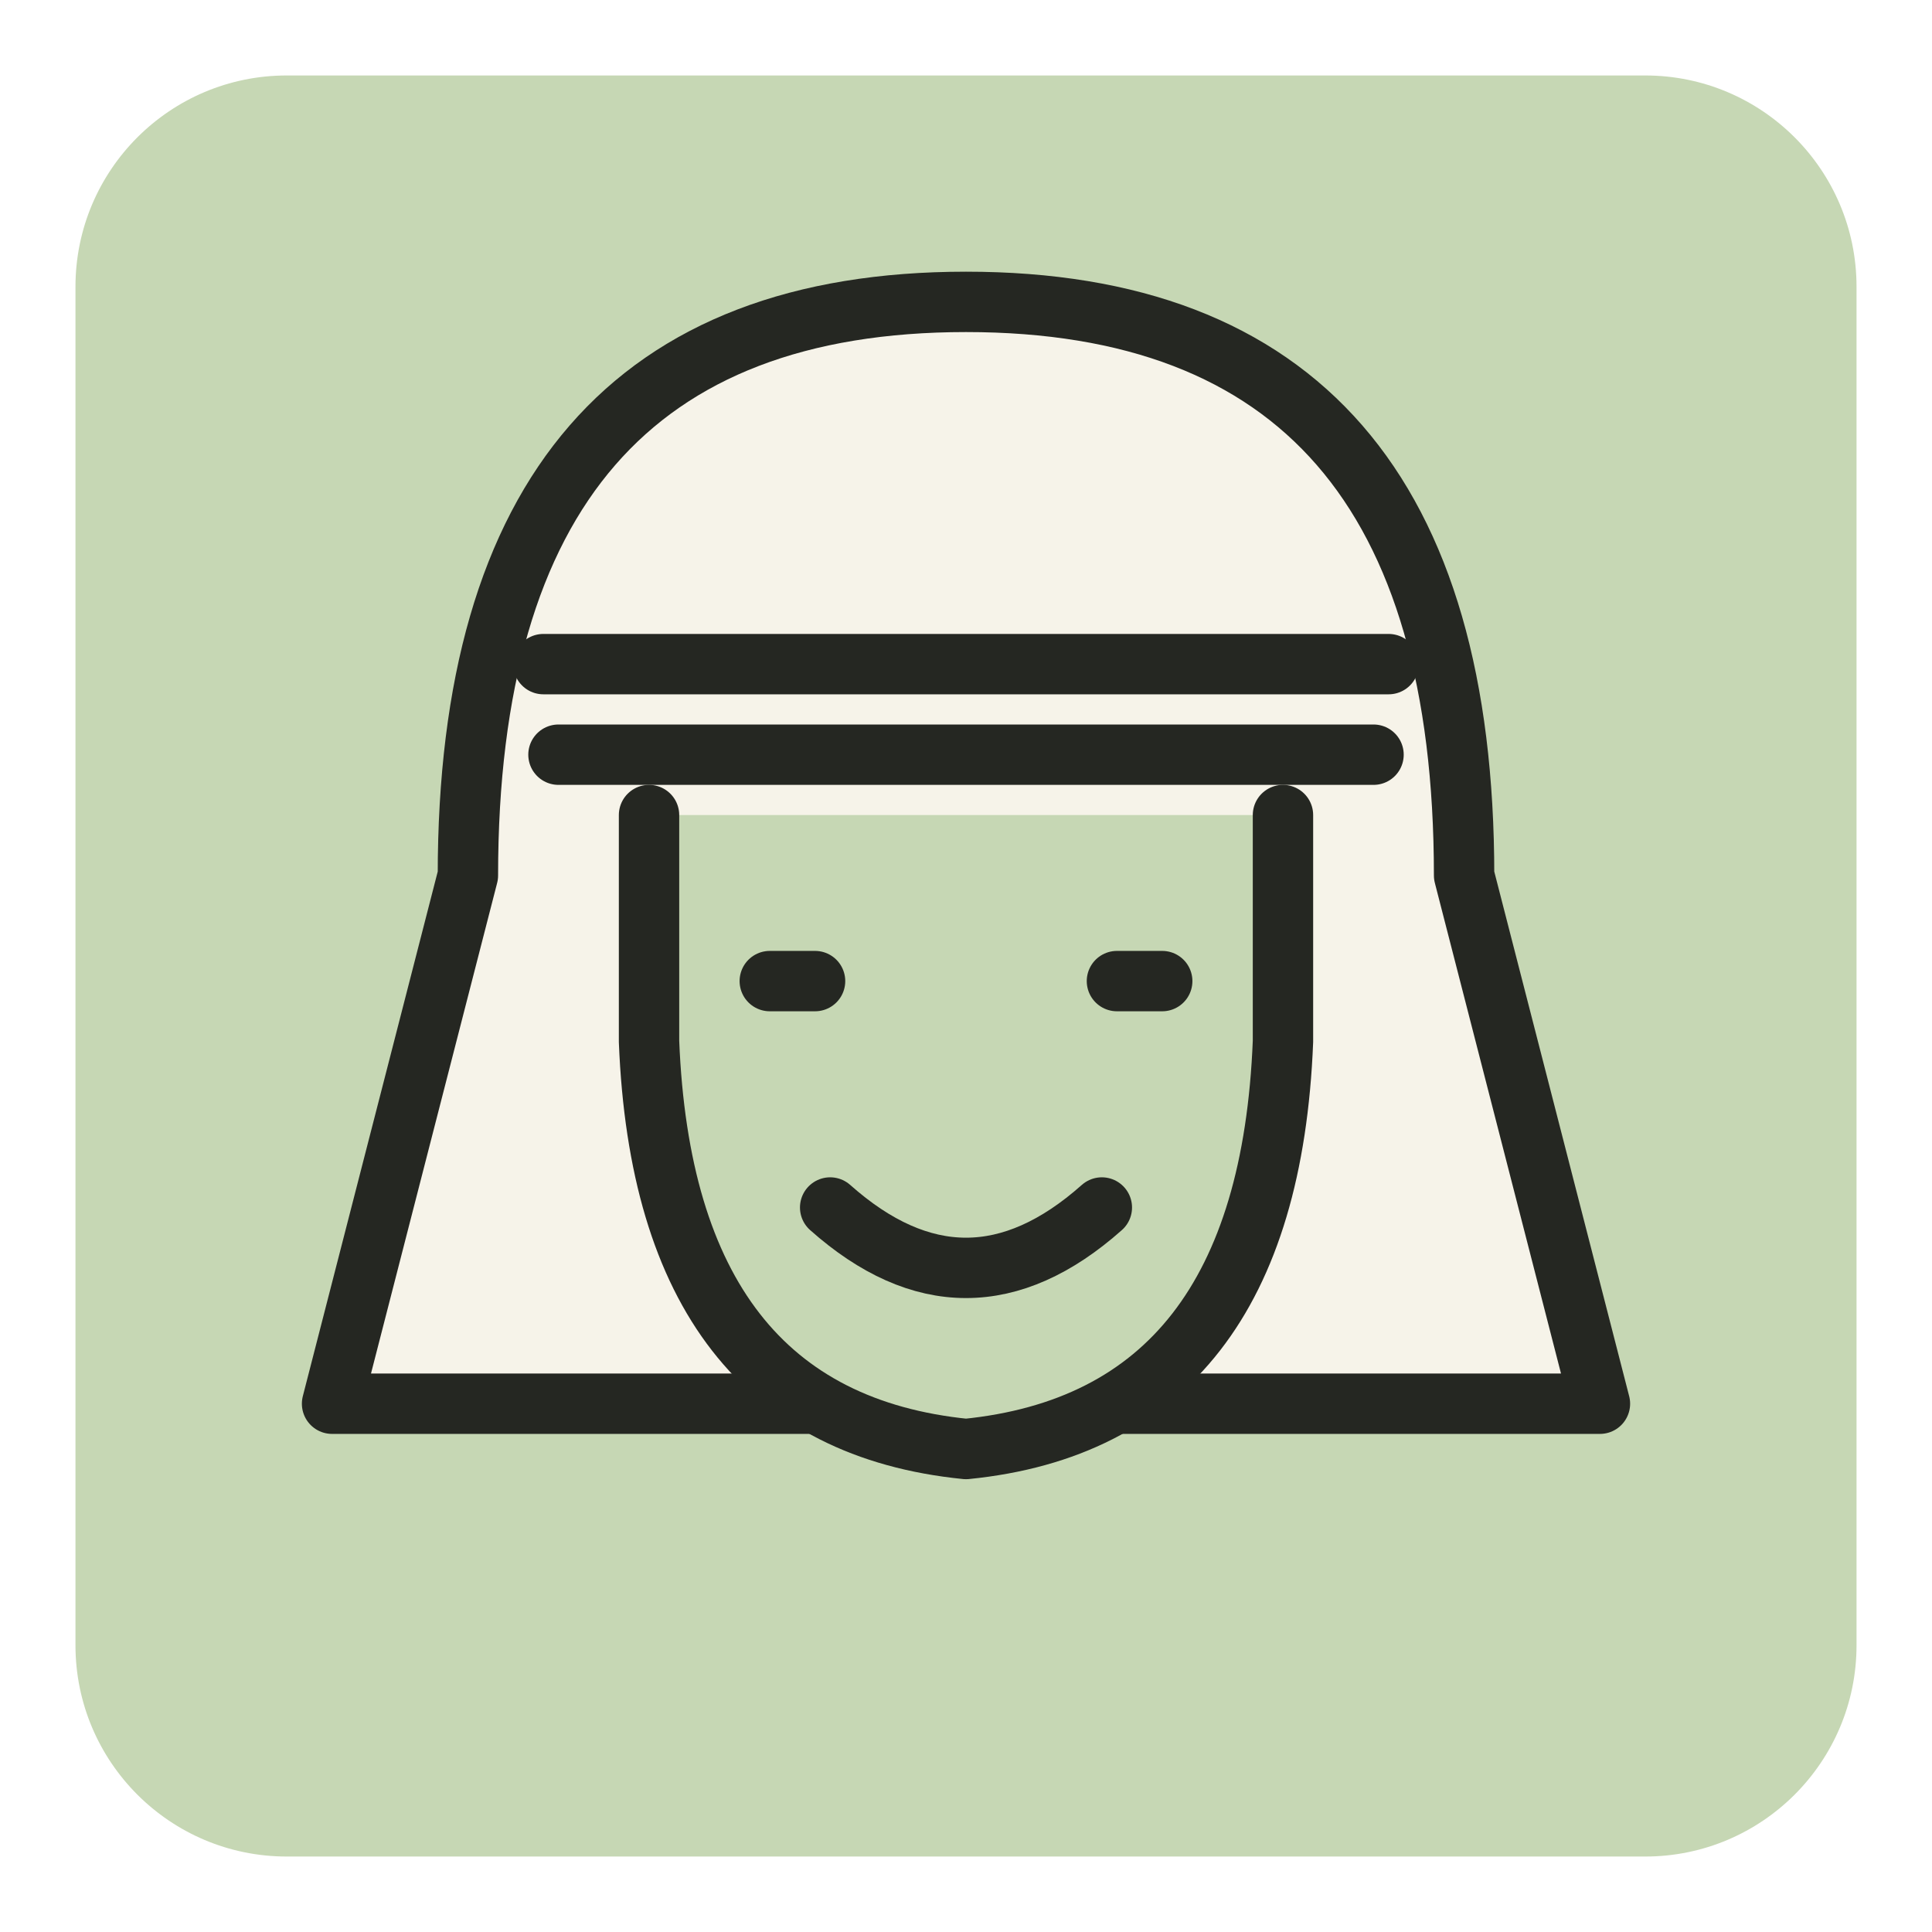
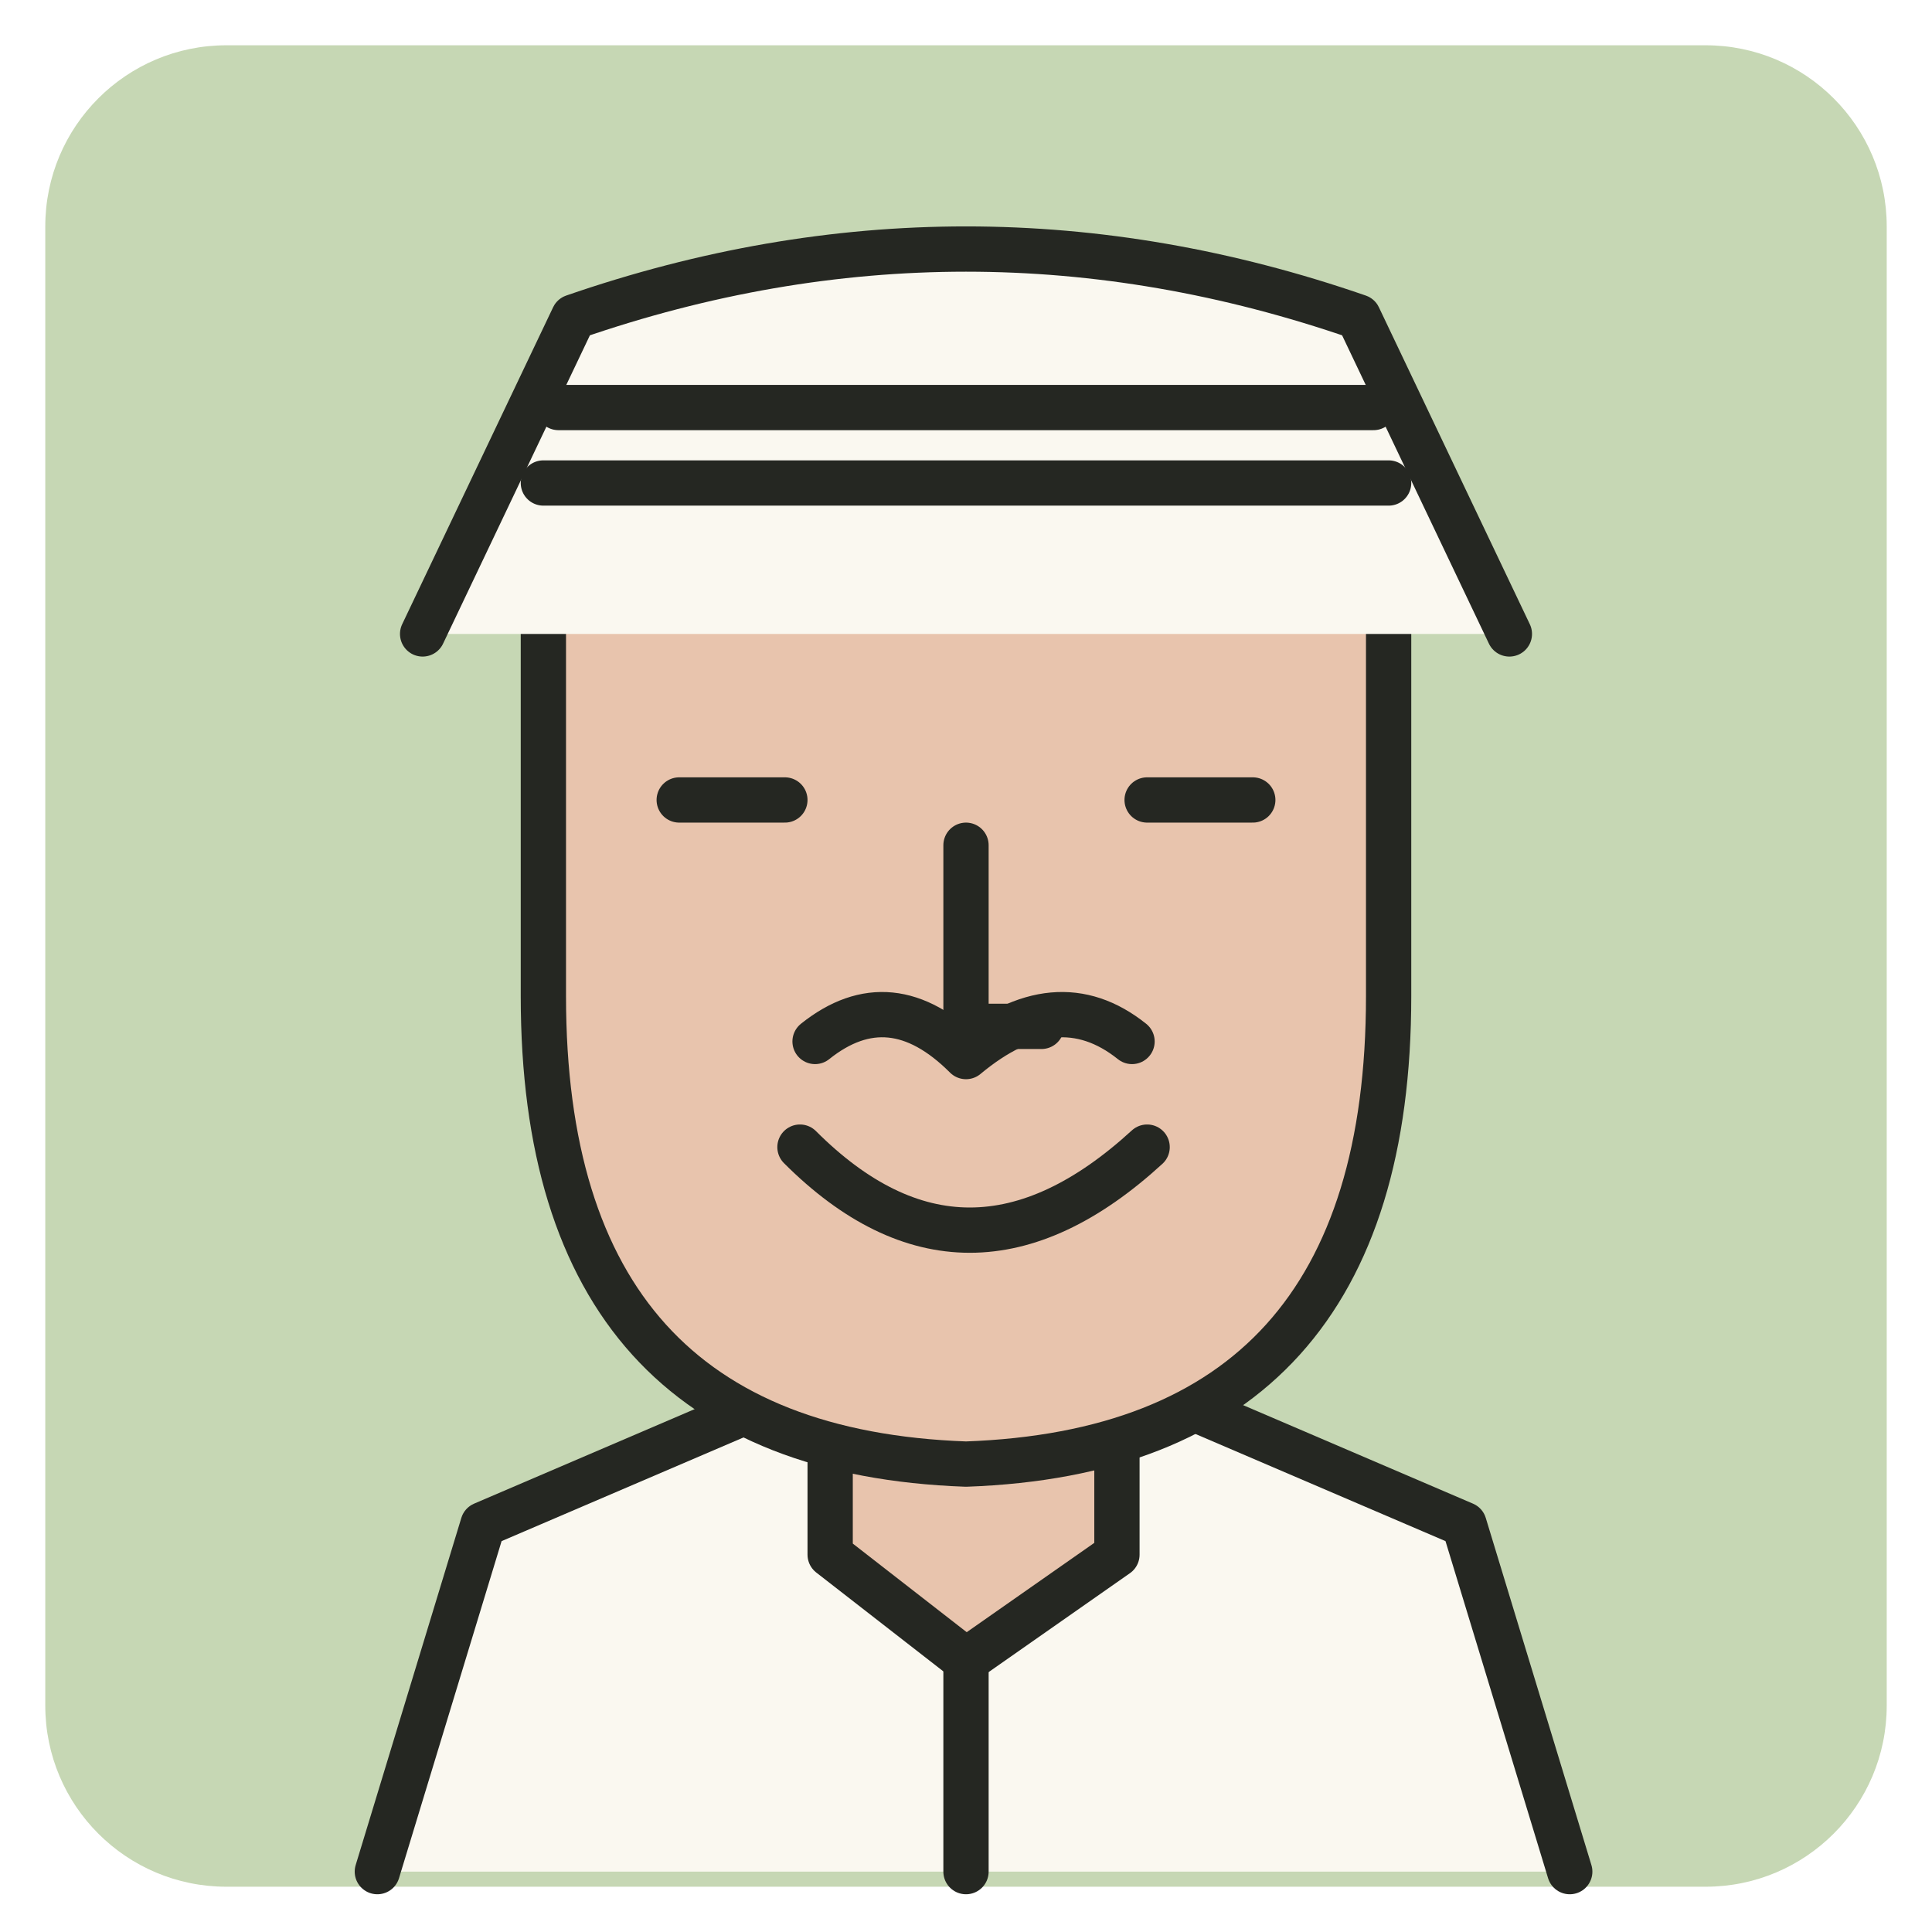
<svg xmlns="http://www.w3.org/2000/svg" width="128" height="128" viewBox="0 0 128 128">
-   <rect x="5" y="5" width="118" height="118" rx="14" fill="#c6d7b4" />
-   <g stroke="#252722" stroke-width="4" stroke-linecap="round" stroke-linejoin="round" fill="none">
-     <path d="M31 58Q31 20 64 20Q97 20 97 58L106 93H22Z" fill="#f6f3e9" />
-     <path d="M36 44H92M37 50H91" />
-     <path d="M43 54V69Q44 94 64 96Q84 94 85 69V54" fill="#c6d7b4" />
-     <path d="M51 65H54M74 65H77M55 80Q64 88 73 80" />
+   <rect x="3" y="3" width="122" height="122" rx="12" fill="#c6d7b4" />
+   <g stroke="#252722" stroke-width="3" stroke-linecap="round" stroke-linejoin="round">
+     <path d="M25 124L32 101L53 92H76L97 101L104 124" fill="#faf8f0" />
+     <path d="M55 89V103L64 110L74 103V89" fill="#e8c4ad" />
+     <path d="M36 37V66Q36 96 64 97Q92 96 92 66V37Z" fill="#e8c4ad" />
+     <path d="M28 42L38 21Q64 12 90 21L100 42" fill="#faf8f0" />
+     <path d="M37 27H91M36 32H92" />
+     <g fill="none">
+       <path d="M45 53H52M76 53H83" />
+       <path d="M64 56V68H69" />
+       <path d="M53 76Q64 87 76 76" />
+     </g>
+     <path d="M54 69Q59 65 64 70Q70 65 75 69" fill="none" />
+     <path d="M64 110V124" fill="none" />
  </g>
</svg>
